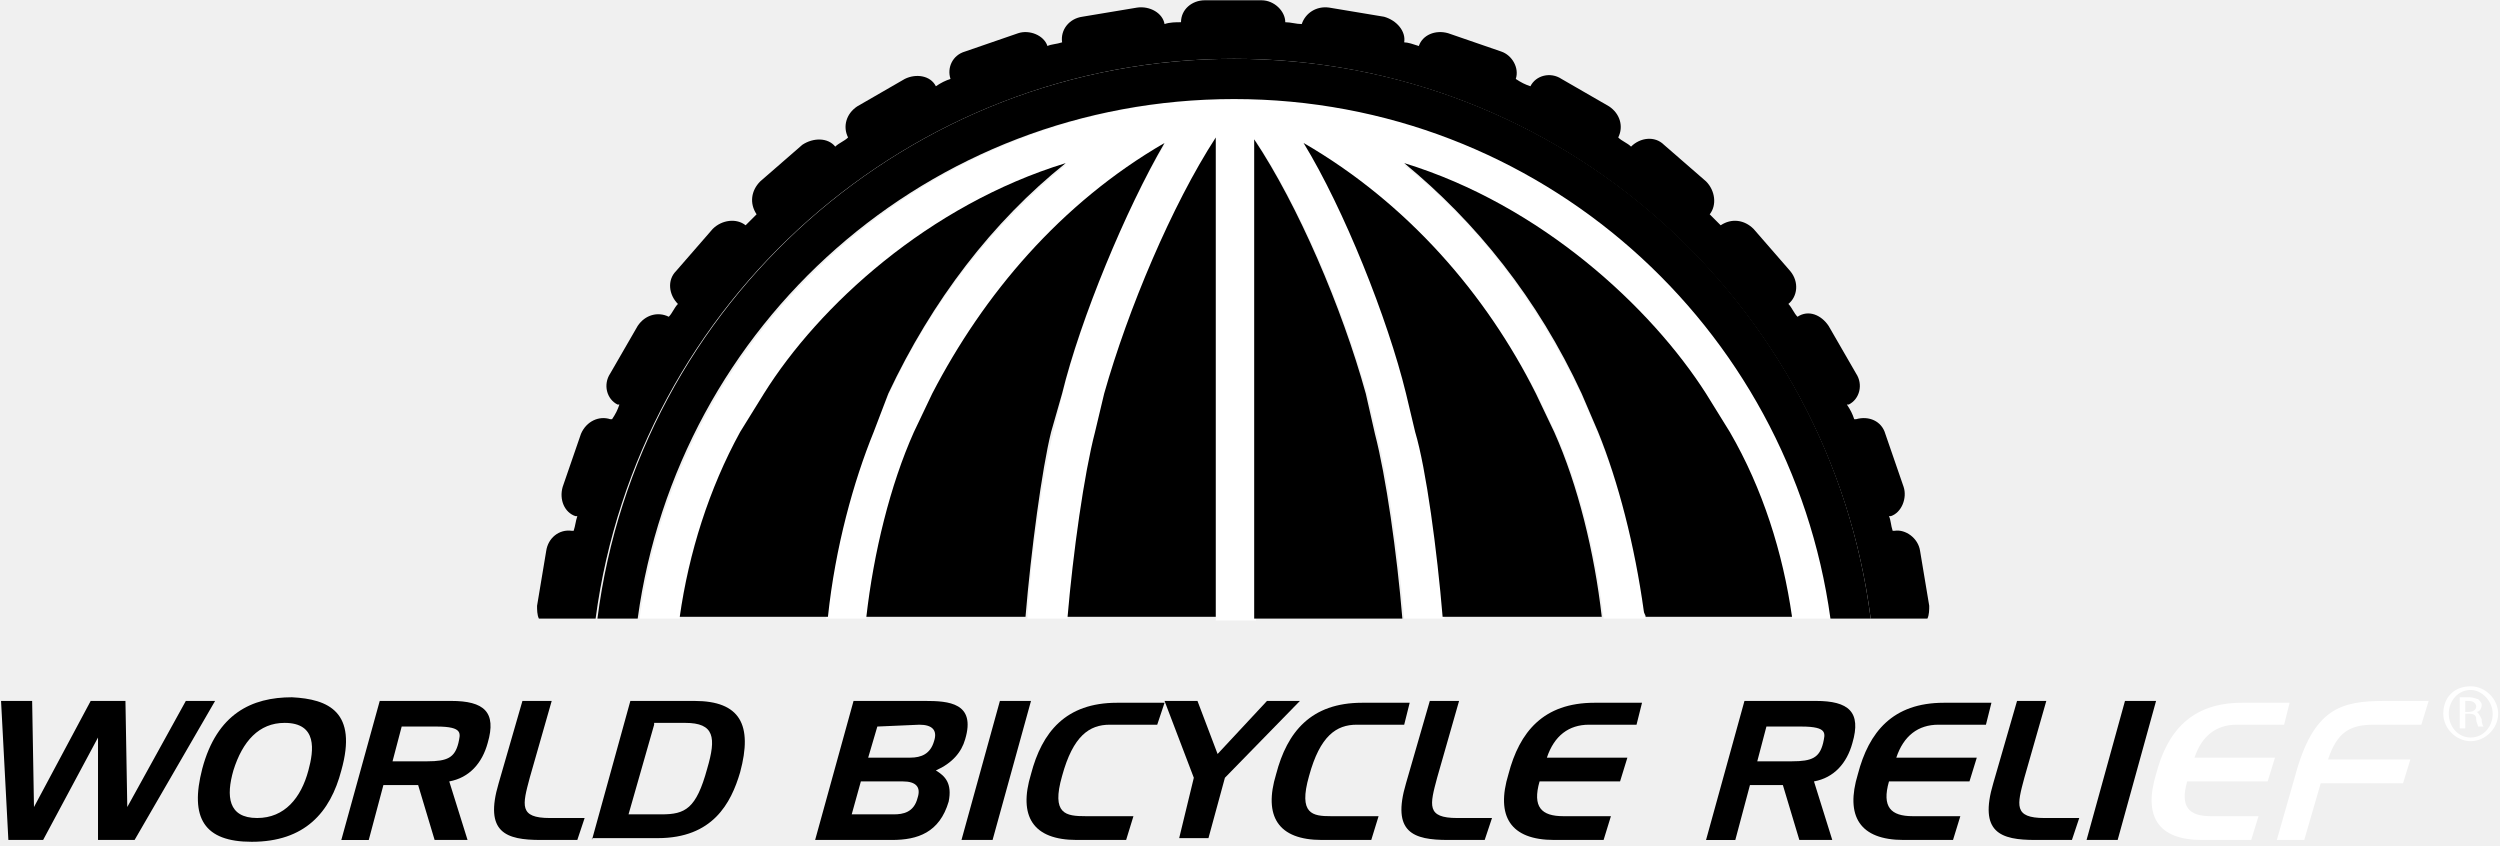
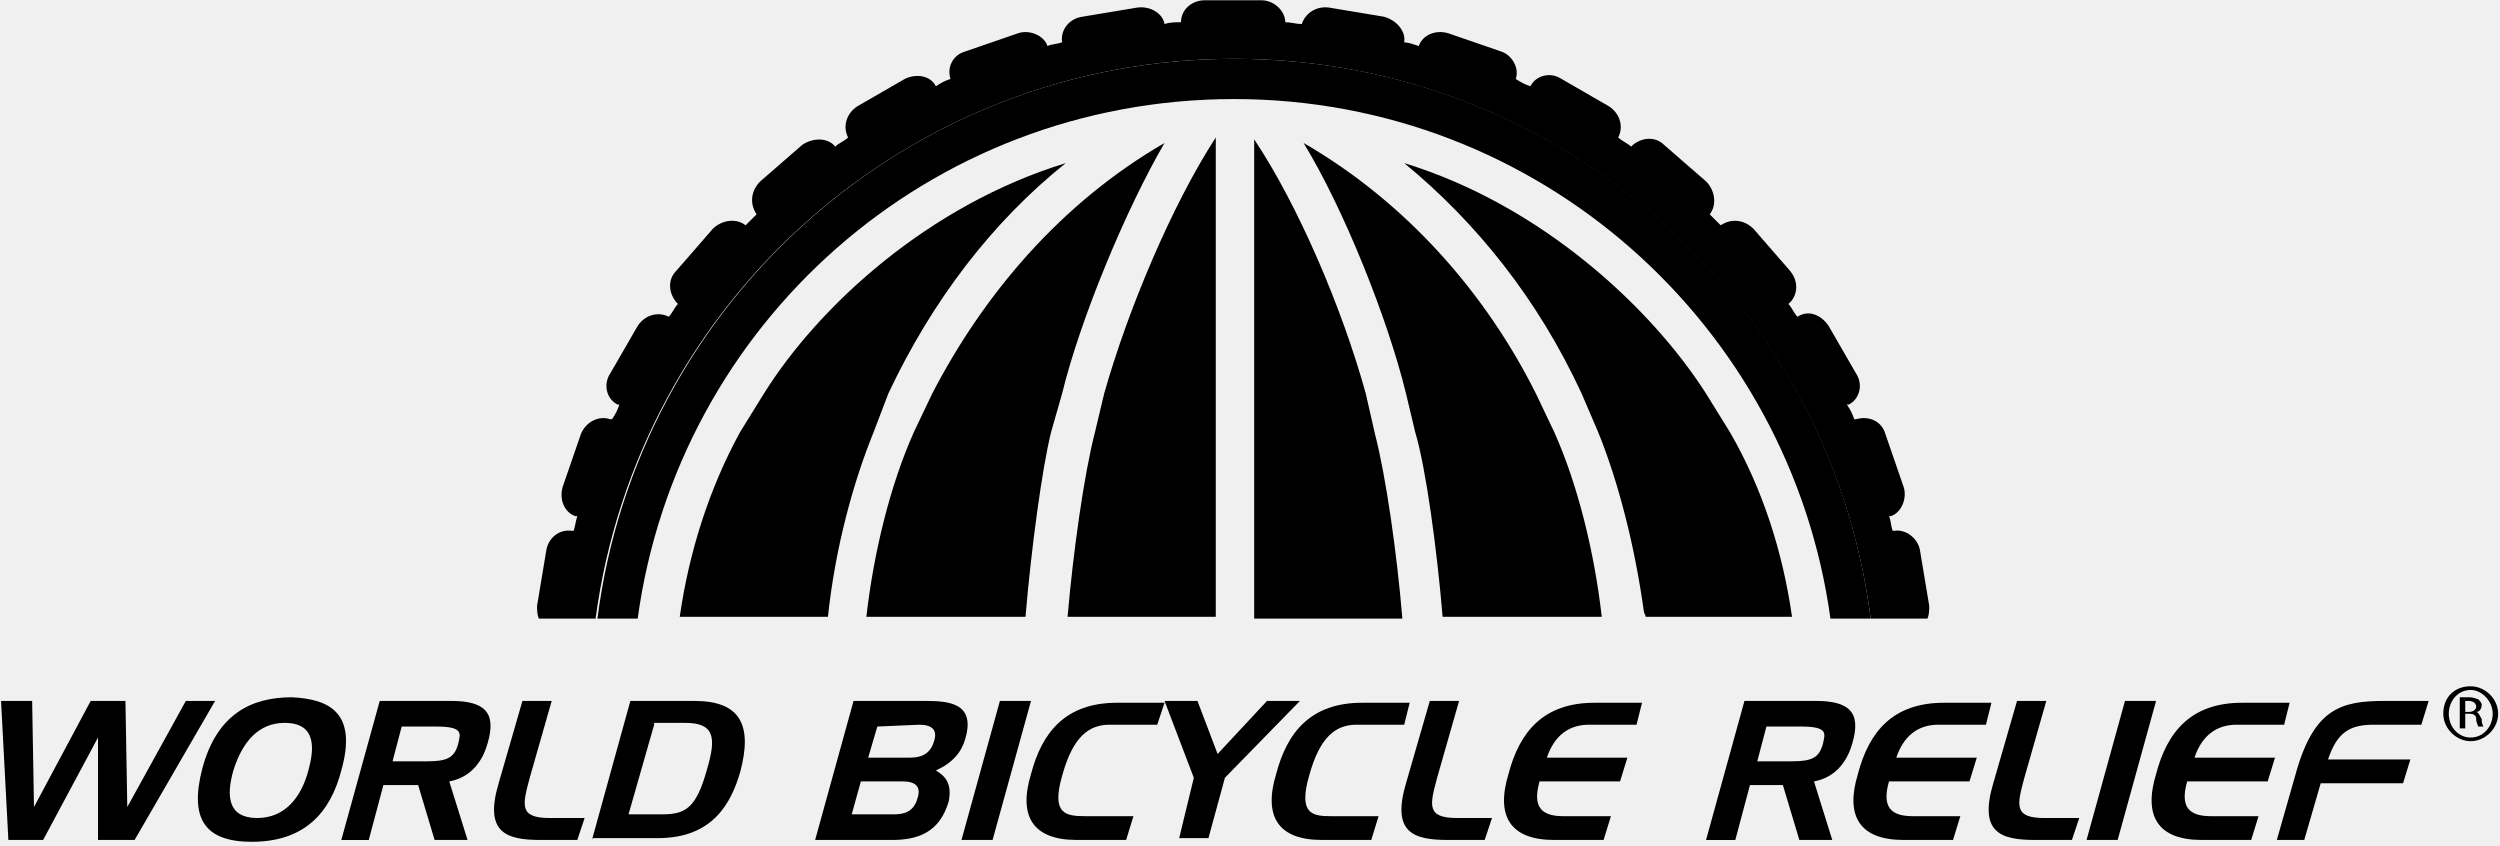
<svg xmlns="http://www.w3.org/2000/svg" width="399" height="135" viewBox="0 0 399 135">
-   <g transform="translate(-1 -2)" fill="white" fill-rule="evenodd">
+   <g transform="translate(-1 -2)" fill="none" fill-rule="evenodd">
    <path d="M119.124 71.24l3.796-6.13c8.759-13.723 26.277-30.074 48.175-36.789-11.387 9.343-21.314 21.606-28.321 36.788l-2.628 6.132c-3.212 8.175-6.131 18.686-7.3 29.489h6.424c1.168-10.22 3.796-21.022 7.591-29.49l2.92-6.13c7.883-15.767 20.438-30.365 37.08-40-6.423 10.51-13.43 28.029-16.35 40l-1.46 6.13c-1.46 5.84-3.504 18.979-4.087 29.49h6.423c.876-10.511 2.628-22.774 4.38-29.49l1.46-6.13c3.795-13.723 10.802-30.074 17.81-40.584v76.496h6.423V24.526c7.007 10.51 14.014 26.86 17.81 40.583l1.46 6.132c1.752 6.715 3.504 19.27 4.38 29.489h6.423c-.876-10.511-2.628-23.65-4.38-29.49l-1.46-6.13c-2.92-11.971-9.927-29.49-16.35-40 16.642 9.635 28.905 24.233 37.08 40l2.92 6.13c3.796 8.468 6.423 19.27 7.591 29.49h6.716c0-.292-.292-.584-.292-.876-1.168-10.51-4.088-20.73-7.3-28.613l-2.627-6.132c-7.008-14.89-16.643-27.445-28.322-36.788 21.898 6.715 39.417 22.774 48.176 36.788l3.795 6.132c4.964 9.051 8.175 19.27 9.927 29.489h6.424c-6.424-47.007-46.424-82.92-95.183-82.92-48.759 0-88.759 36.205-95.182 82.92h6.423c1.168-10.22 4.672-20.438 9.635-29.49z" />
    <path d="M197.956 11.387c52.263 0 95.183 39.124 101.606 89.343h9.051c.292-.584.292-1.46.292-2.044l-1.46-8.759c-.292-2.044-2.336-3.504-4.087-3.212h-.292c-.292-.876-.292-1.751-.584-2.335h.292c1.752-.584 2.627-2.92 2.044-4.672l-2.92-8.467c-.584-2.044-2.628-2.92-4.672-2.336h-.292c-.292-.876-.584-1.46-1.168-2.336h.292c1.752-.876 2.336-3.211 1.168-4.963l-4.38-7.591c-1.167-1.752-3.211-2.628-4.963-1.46-.584-.584-.876-1.46-1.46-2.044 1.46-1.168 1.752-3.504.292-5.256l-5.84-6.715c-1.459-1.46-3.503-1.752-5.255-.584l-1.751-1.752c1.167-1.46.876-3.795-.584-5.255l-6.716-5.84c-1.46-1.46-3.795-1.167-5.255.292-.584-.583-1.46-.875-2.044-1.46.876-1.751.292-3.795-1.46-4.963l-7.591-4.38c-1.752-1.167-4.088-.583-4.964 1.168-.875-.292-1.46-.584-2.335-1.167.584-1.752-.584-3.796-2.336-4.38l-8.467-2.92c-2.044-.584-4.088.292-4.672 2.044-.876-.292-1.752-.584-2.336-.584.292-1.752-1.167-3.504-3.211-4.087l-8.76-1.46c-2.043-.292-3.795.876-4.379 2.627-.876 0-1.752-.292-2.628-.292 0-1.751-1.751-3.503-3.795-3.503h-9.051c-2.044 0-3.796 1.46-3.796 3.503-.876 0-1.752 0-2.628.292-.292-1.751-2.335-2.92-4.38-2.627l-8.758 1.46c-2.044.292-3.504 2.043-3.212 4.087-.876.292-1.752.292-2.336.584-.584-1.752-2.92-2.628-4.671-2.044l-8.468 2.92c-2.043.584-2.92 2.628-2.335 4.38-.876.292-1.46.583-2.336 1.167-.876-1.751-3.212-2.043-4.964-1.167l-7.59 4.38c-1.753 1.167-2.337 3.21-1.46 4.963-.585.584-1.46.876-2.044 1.46-1.168-1.46-3.504-1.46-5.256-.293l-6.715 5.84c-1.46 1.46-1.752 3.504-.584 5.255L120 37.956c-1.46-1.168-3.796-.876-5.255.584l-5.84 6.715c-1.46 1.46-1.168 3.796.292 5.256-.584.584-.876 1.46-1.46 2.044-1.752-.876-3.795-.292-4.963 1.46l-4.38 7.59c-1.168 1.753-.584 4.088 1.168 4.964h.292c-.292.876-.584 1.46-1.168 2.336h-.292c-1.752-.584-3.795.292-4.671 2.336l-2.92 8.467c-.584 2.044.292 4.088 2.044 4.672h.292c-.292.875-.292 1.46-.584 2.335h-.292c-2.044-.292-3.796 1.168-4.088 3.212l-1.46 8.76c0 .583 0 1.459.292 2.043h9.051c6.716-50.511 49.927-89.343 101.898-89.343z" fill="#000" fill-rule="nonzero" />
    <path d="M197.956 11.387c-52.263 0-95.182 39.124-101.606 89.343h6.424c6.423-47.007 46.423-82.92 95.182-82.92 48.76 0 88.76 36.205 95.183 82.92h6.423c-6.423-50.511-49.343-89.343-101.606-89.343z" fill="#000" fill-rule="nonzero" />
    <path d="M177.226 64.818l-1.46 6.13c-1.751 6.716-3.503 19.271-4.38 29.49h23.65V23.942c-7.007 10.803-14.014 27.445-17.81 40.876zm41.752 0c-3.796-13.723-10.803-30.073-17.81-40.584v76.496h23.65c-.876-10.511-2.628-22.774-4.38-29.49l-1.46-6.422zm27.153 0c-7.883-15.767-20.438-30.365-37.08-40 6.423 10.51 13.43 28.029 16.35 40l1.46 6.13c1.752 5.84 3.504 18.979 4.38 29.49h25.401c-1.168-10.219-3.795-21.022-7.59-29.49l-2.92-6.13z" fill="#000" fill-rule="nonzero" />
    <path d="M273.285 64.818c-8.76-13.723-26.278-30.073-48.176-36.789 11.387 9.343 21.314 21.606 28.322 36.789l2.627 6.13c3.212 7.884 5.84 18.103 7.3 28.614 0 .292.292.584.292.876h23.357c-1.46-10.219-4.671-20.438-9.927-29.49l-3.795-6.13zm-102.774 0c2.92-11.971 10.219-29.49 16.35-40-16.642 9.635-28.905 24.233-37.08 40l-2.92 6.13c-3.795 8.468-6.423 19.271-7.59 29.49h25.4c.876-10.511 2.628-23.65 4.088-29.49l1.752-6.13z" fill="#000" fill-rule="nonzero" />
    <path d="M142.774 64.818c7.007-14.891 16.642-27.446 28.32-36.789-21.897 6.716-39.415 22.774-48.174 36.789l-3.796 6.13c-4.963 9.052-8.175 19.271-9.635 29.49h23.65c1.168-11.095 4.087-21.606 7.299-29.49l2.336-6.13z" fill="#000" fill-rule="nonzero" />
    <path fill="#000" fill-rule="nonzero" d="M2.336 136.058L1.168 113.869 6.131 113.869 6.423 130.803 15.474 113.869 21.022 113.869 21.314 130.803 30.657 113.869 35.328 113.869 22.482 136.058 16.642 136.058 16.642 119.708 7.883 136.058z" />
    <path d="M55.474 124.964c-1.751 6.715-5.839 11.386-14.306 11.386-7.591 0-9.927-3.795-7.883-11.678 2.335-8.76 7.883-11.387 14.306-11.387 5.84.292 10.511 2.335 7.883 11.679zm-13.43 7.59c4.38 0 7.007-3.21 8.175-7.59.876-3.212 1.46-7.592-3.796-7.592-4.087 0-6.715 2.92-8.175 7.592-1.168 4.087-.876 7.59 3.796 7.59zm13.43 3.504l6.132-22.19h11.387c5.255 0 7.299 1.752 5.84 6.716-.877 3.212-2.92 5.547-6.132 6.131l2.92 9.343h-5.256l-2.628-8.759H62.19l-2.336 8.76h-4.38zm9.635-18.102l-1.46 5.548h5.548c3.212 0 4.38-.584 4.964-2.92.292-1.46.875-2.628-3.504-2.628h-5.548zm28.03 18.102h-5.84c-5.547 0-9.05-1.167-6.715-9.05l3.796-13.14h4.671l-3.504 12.263c-1.167 4.38-1.751 6.424 3.212 6.424h5.548l-1.168 3.503zm2.335 0l6.132-22.19h10.219c7.3 0 9.343 3.796 7.3 11.387-1.46 4.964-4.38 10.511-13.14 10.511h-10.51v.292zm9.927-18.394l-4.087 14.307h5.255c3.796 0 5.548-.876 7.3-7.3 1.46-4.963 1.167-7.299-3.504-7.299h-4.964v.292zm25.694 18.394l6.131-22.19h11.387c3.796 0 8.175.293 6.423 6.132-.583 2.044-2.043 3.796-4.671 4.964 1.46.875 2.628 2.043 2.044 4.963-1.46 4.964-4.964 6.131-9.051 6.131h-12.263zm9.927-18.102l-1.46 4.964h6.715c1.752 0 3.212-.584 3.796-2.628.584-1.752-.292-2.628-2.336-2.628l-6.715.292zm-4.088 14.015h6.716c1.46 0 3.211-.292 3.795-2.628.584-1.752-.292-2.628-2.336-2.628h-6.715l-1.46 5.256z" fill="#000" fill-rule="nonzero" />
    <path fill="#000" fill-rule="nonzero" d="M165.547 113.869L159.416 136.058 154.453 136.058 160.584 113.869z" />
    <path d="M185.693 117.664h-7.59c-3.212 0-5.84 1.752-7.592 8.175-1.752 6.132.584 6.424 3.796 6.424h7.59l-1.167 3.795h-7.883c-7.008 0-9.343-3.795-7.3-10.51 1.752-6.716 5.548-11.387 13.723-11.387h7.591l-1.168 3.503z" fill="#000" fill-rule="nonzero" />
    <path fill="#000" fill-rule="nonzero" d="M191.533 126.131L186.861 113.869 192.117 113.869 195.328 122.336 203.212 113.869 208.467 113.869 196.496 126.131 193.869 135.766 189.197 135.766z" />
    <path d="M225.11 117.664h-7.592c-3.211 0-5.84 1.752-7.591 8.175-1.752 6.132.584 6.424 3.504 6.424h7.59l-1.167 3.795h-7.883c-7.007 0-9.343-3.795-7.3-10.51 1.752-6.716 5.548-11.387 13.723-11.387h7.591l-.876 3.503zm12.846 18.394h-5.84c-5.547 0-9.05-1.167-6.715-9.05l3.796-13.14h4.672l-3.504 12.263c-1.168 4.38-1.752 6.424 3.212 6.424h5.547l-1.168 3.503zm24.234-18.394h-7.591c-3.212 0-5.548 1.752-6.716 5.256h12.847l-1.168 3.795h-12.847c-1.168 4.088.292 5.548 3.796 5.548h7.591l-1.168 3.795h-7.883c-7.007 0-9.343-3.795-7.3-10.51 1.753-6.716 5.548-11.387 13.723-11.387h7.592l-.876 3.503zm11.095 18.394l6.131-22.19h11.387c5.255 0 7.3 1.752 5.84 6.716-.877 3.212-2.92 5.547-6.132 6.131l2.92 9.343h-5.256l-2.628-8.759h-5.255l-2.336 8.76h-4.671zm9.635-18.102l-1.46 5.548h5.547c3.212 0 4.38-.584 4.964-2.92.292-1.46.876-2.628-3.504-2.628h-5.547zm35.036-.292h-7.591c-3.212 0-5.547 1.752-6.715 5.256h12.846l-1.168 3.795h-12.846c-1.168 4.088.292 5.548 3.795 5.548h7.592l-1.168 3.795h-7.883c-7.008 0-9.344-3.795-7.3-10.51 1.752-6.716 5.548-11.387 13.723-11.387h7.591l-.876 3.503zm13.723 18.394h-5.84c-5.547 0-9.05-1.167-6.715-9.05l3.796-13.14h4.671l-3.503 12.263c-1.168 4.38-1.752 6.424 3.211 6.424h5.548l-1.168 3.503z" fill="#000" fill-rule="nonzero" />
    <path fill="#000" fill-rule="nonzero" d="M345.109 113.869L338.978 136.058 334.015 136.058 340.146 113.869z" />
-     <path d="M365.547 117.664h-7.59c-3.212 0-5.548 1.752-6.716 5.256h12.847l-1.168 3.795h-12.847c-1.168 4.088.292 5.548 3.796 5.548h7.59l-1.167 3.795h-7.883c-7.008 0-9.343-3.795-7.3-10.51 1.752-6.716 5.548-11.387 13.723-11.387h7.591l-.876 3.503zm-1.167 18.394l2.92-10.219c2.919-10.803 7.299-11.97 14.306-11.97h7.007l-1.168 3.795h-7.591c-3.796 0-5.84 1.168-7.3 5.548h13.14l-1.168 3.795h-13.14l-2.627 9.051h-4.38zm30.948-24.525c2.336 0 4.38 2.044 4.38 4.38 0 2.335-2.044 4.379-4.38 4.379-2.335 0-4.38-2.044-4.38-4.38 0-2.627 1.753-4.38 4.38-4.38zm0 .584c-2.043 0-3.503 1.752-3.503 3.795 0 2.044 1.46 3.796 3.503 3.796 2.044 0 3.504-1.752 3.504-3.796 0-2.043-1.752-3.795-3.504-3.795zm-.875 6.131h-.876v-4.963h1.46c.875 0 1.167.292 1.46.292.291.292.583.584.583.876 0 .583-.292 1.167-.876 1.167.292 0 .584.584.876 1.168 0 .876.292 1.168.292 1.168h-.876c0-.292-.292-.584-.292-1.168s-.292-.876-1.168-.876h-.583v2.336zm0-2.628h.583c.584 0 1.168-.292 1.168-.875 0-.292-.292-.876-1.168-.876h-.583v1.751z" fill="#ffffff" fill-rule="nonzero" />
+     <path d="M365.547 117.664h-7.59c-3.212 0-5.548 1.752-6.716 5.256h12.847l-1.168 3.795h-12.847c-1.168 4.088.292 5.548 3.796 5.548h7.59l-1.167 3.795h-7.883c-7.008 0-9.343-3.795-7.3-10.51 1.752-6.716 5.548-11.387 13.723-11.387h7.591l-.876 3.503zm-1.167 18.394l2.92-10.219c2.919-10.803 7.299-11.97 14.306-11.97h7.007l-1.168 3.795h-7.591c-3.796 0-5.84 1.168-7.3 5.548h13.14l-1.168 3.795h-13.14l-2.627 9.051h-4.38zm30.948-24.525c2.336 0 4.38 2.044 4.38 4.38 0 2.335-2.044 4.379-4.38 4.379-2.335 0-4.38-2.044-4.38-4.38 0-2.627 1.753-4.38 4.38-4.38zm0 .584c-2.043 0-3.503 1.752-3.503 3.795 0 2.044 1.46 3.796 3.503 3.796 2.044 0 3.504-1.752 3.504-3.796 0-2.043-1.752-3.795-3.504-3.795zm-.875 6.131h-.876v-4.963h1.46c.875 0 1.167.292 1.46.292.291.292.583.584.583.876 0 .583-.292 1.167-.876 1.167.292 0 .584.584.876 1.168 0 .876.292 1.168.292 1.168h-.876c0-.292-.292-.584-.292-1.168s-.292-.876-1.168-.876h-.583v2.336zm0-2.628h.583c.584 0 1.168-.292 1.168-.875 0-.292-.292-.876-1.168-.876h-.583v1.751z" fill="#000" fill-rule="nonzero" />
  </g>
</svg>
